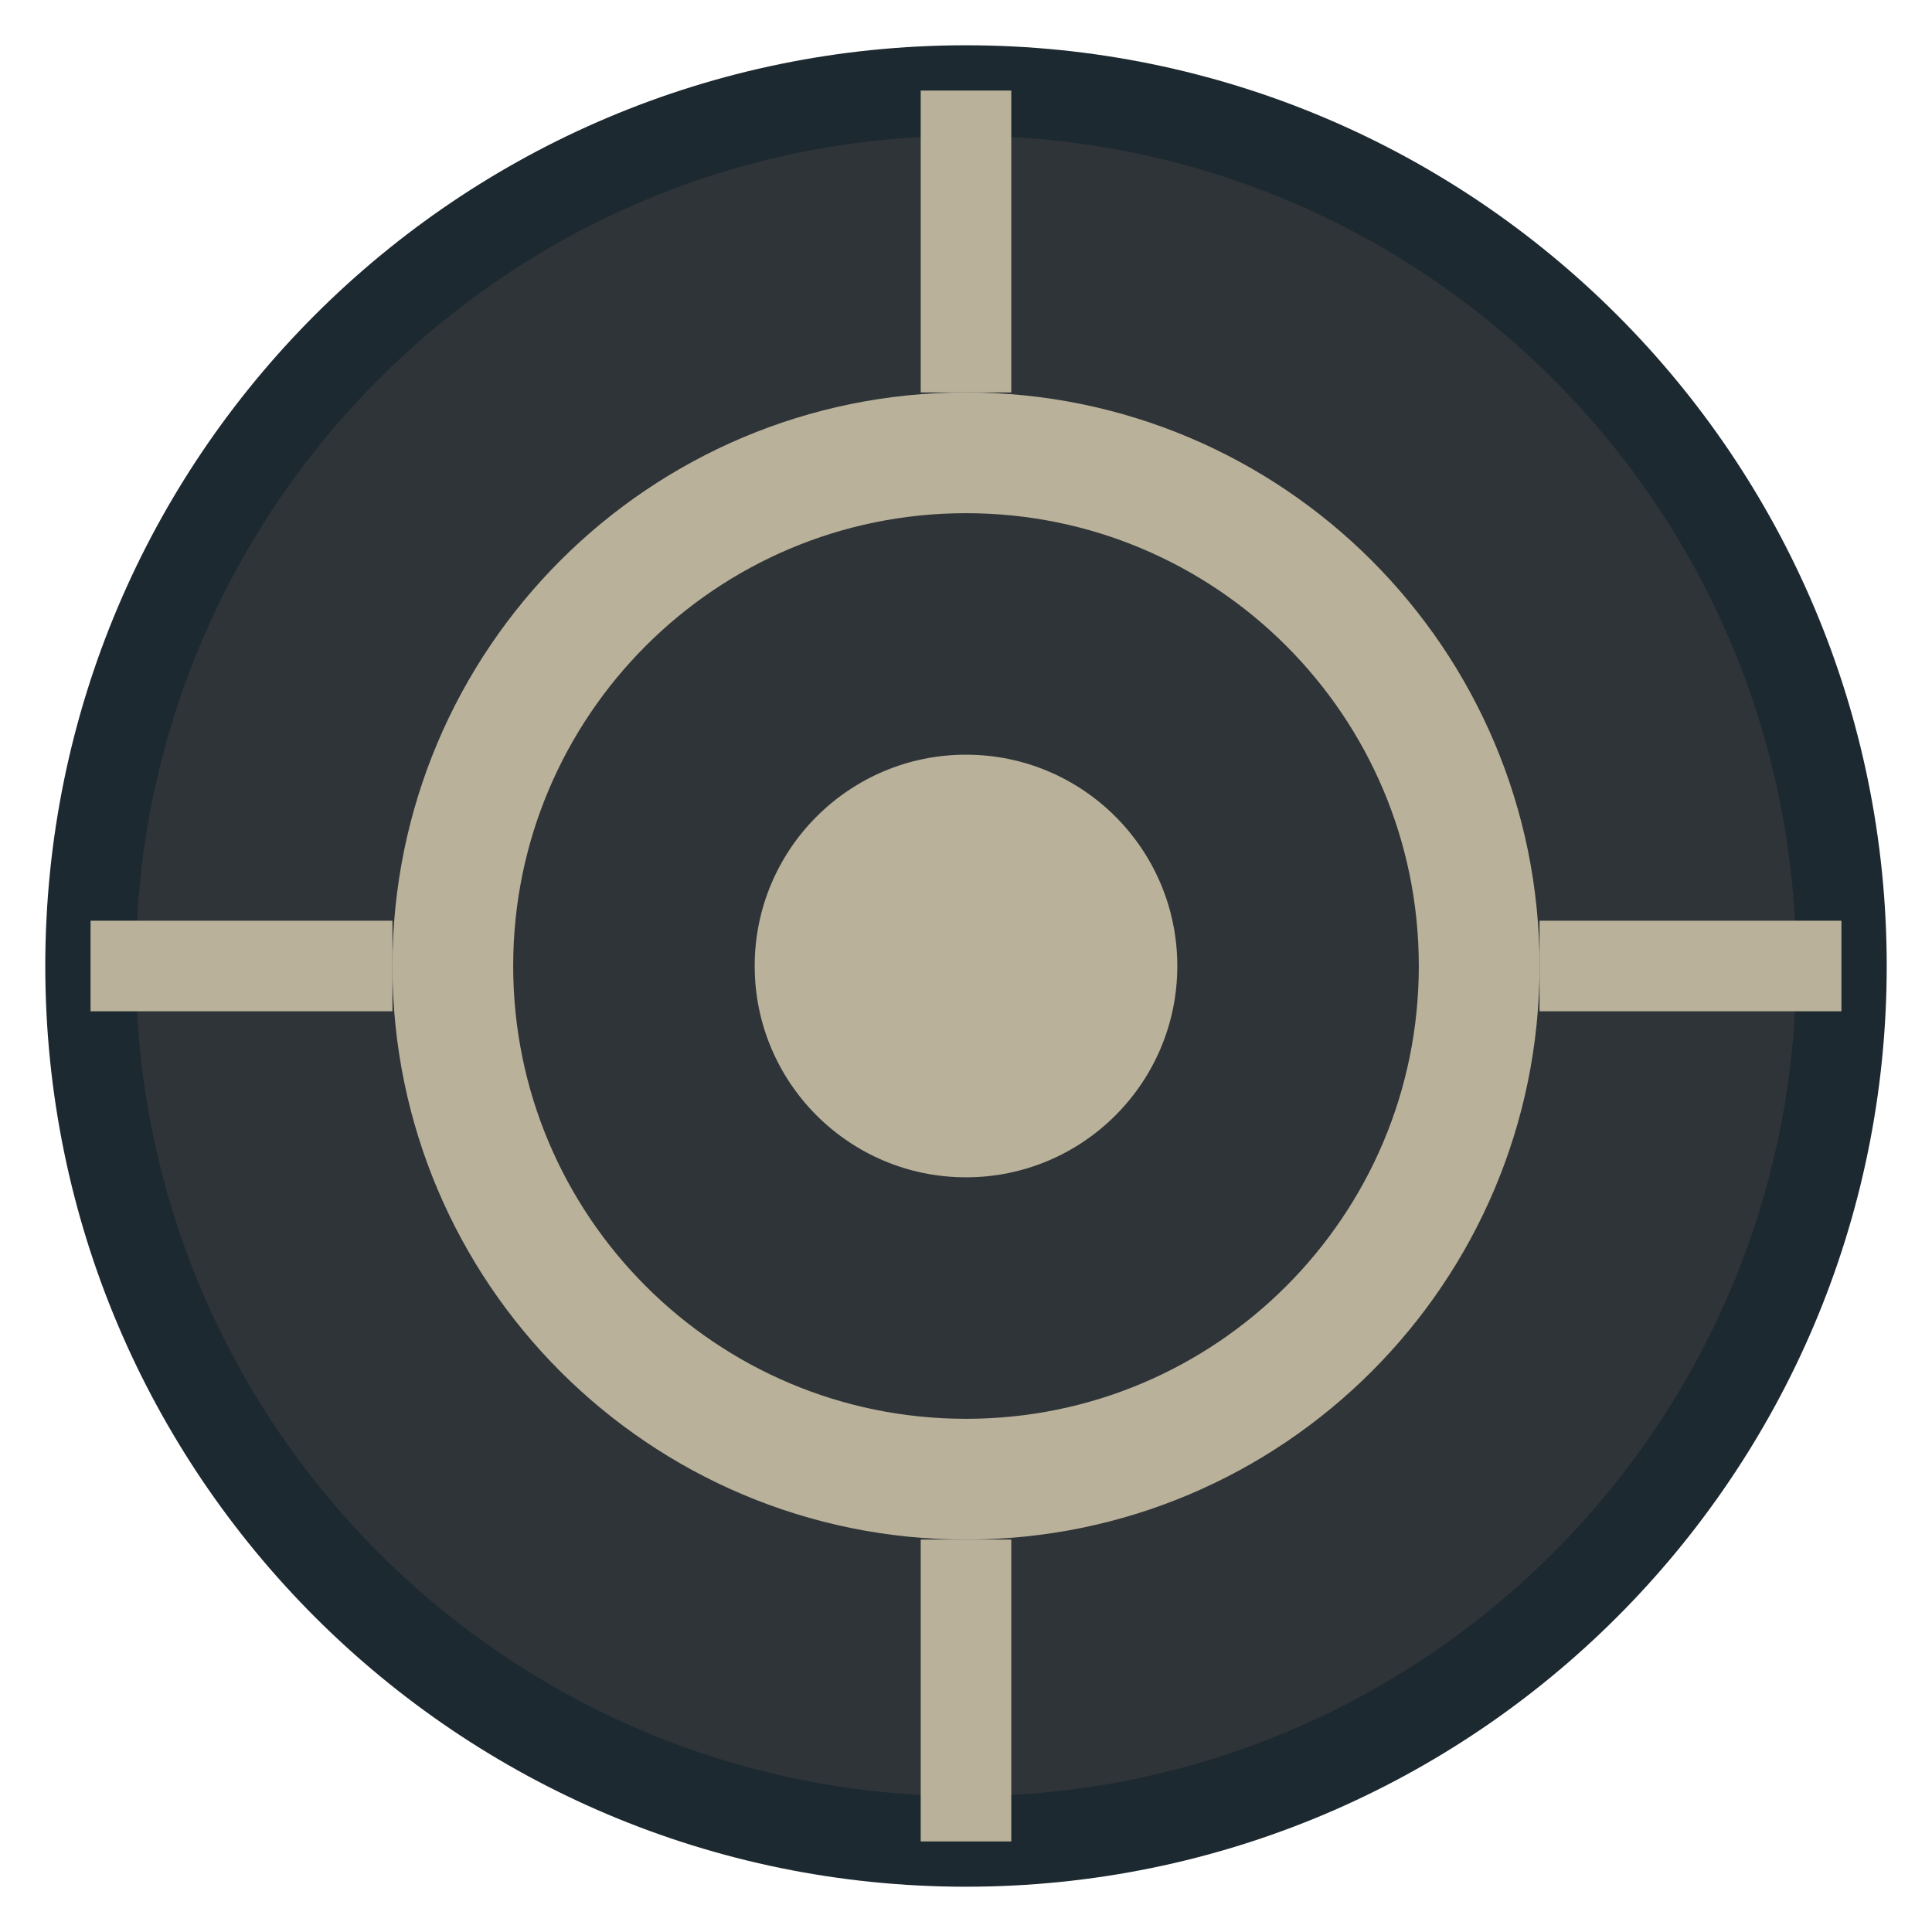
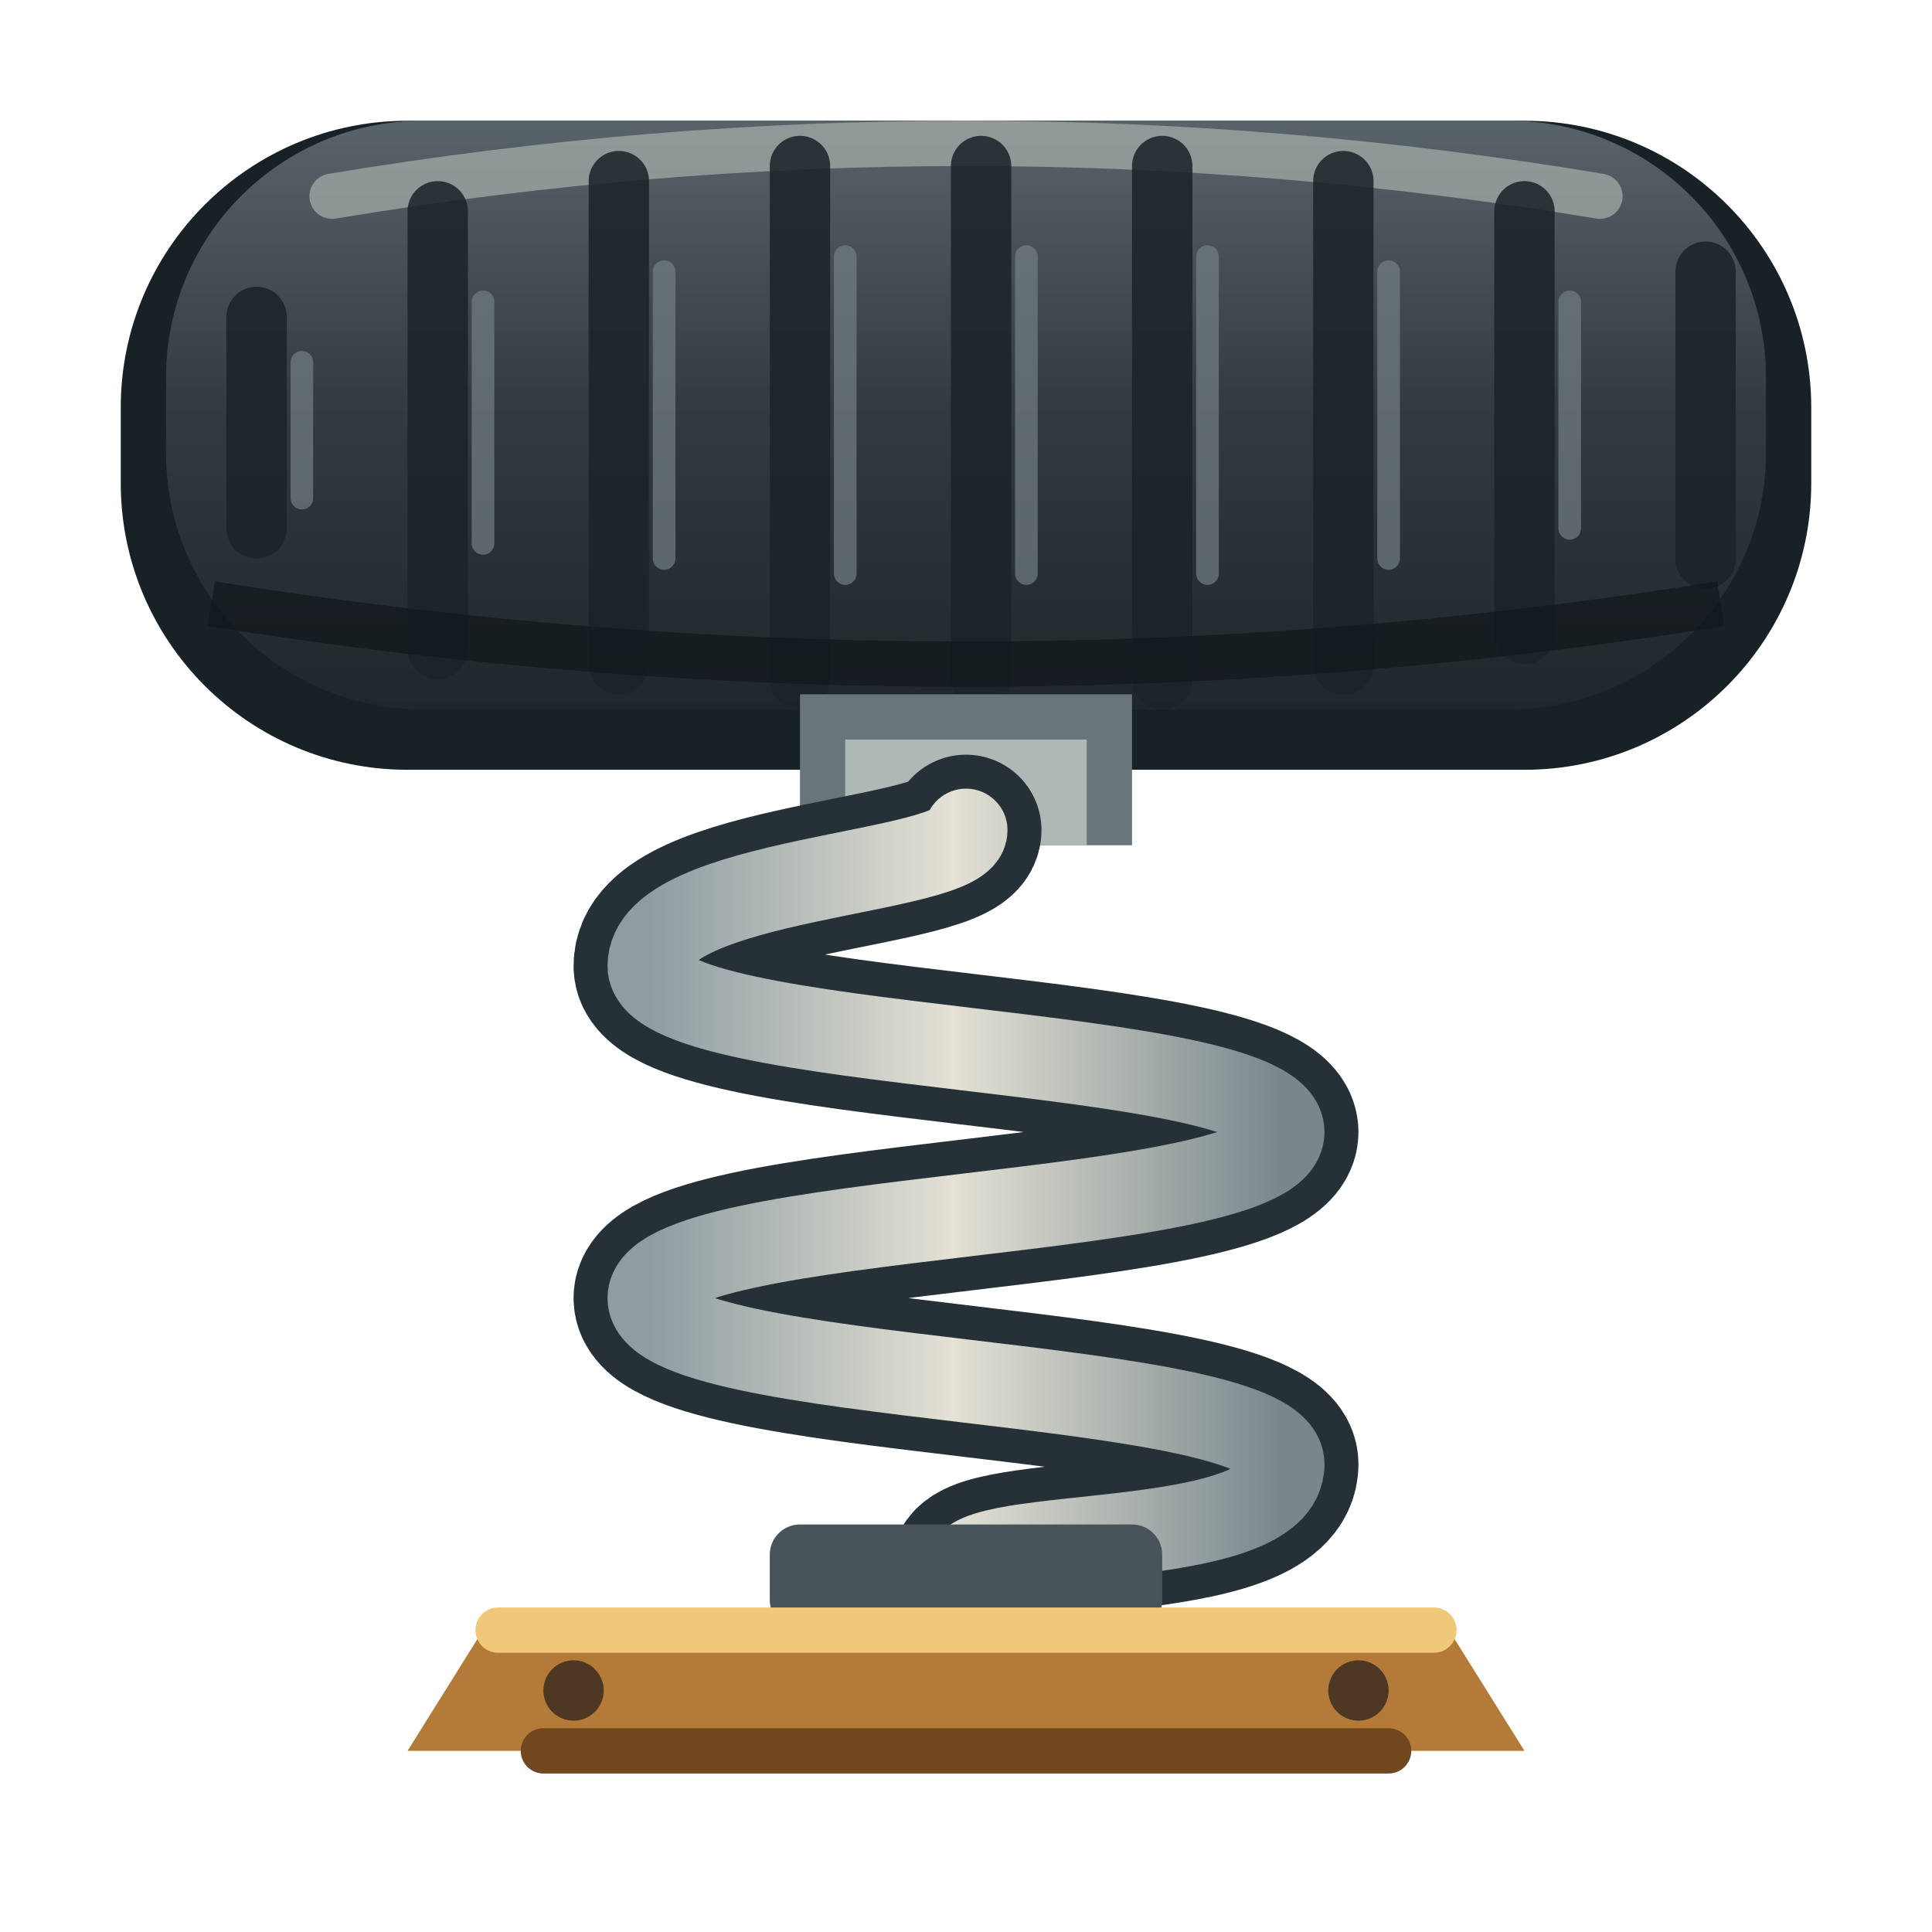
- <svg xmlns="http://www.w3.org/2000/svg" width="64" height="64" viewBox="0 0 64 64">
-   <circle cx="32" cy="32" r="29" fill="#2f3438" stroke="#1d2930" stroke-width="3" />
-   <circle cx="32" cy="32" r="17" fill="none" stroke="#b9b19a" stroke-width="4" />
-   <circle cx="32" cy="32" r="7" fill="#b9b19a" />
-   <path d="M32 3V13M32 51V61M3 32H13M51 32H61" stroke="#b9b19a" stroke-width="3" />
+ <svg xmlns="http://www.w3.org/2000/svg" width="256" height="256" viewBox="0 0 128 128">
+   <defs>
+     <linearGradient id="rubber" x1="0" y1="0" x2="0" y2="1">
+       <stop offset="0" stop-color="#59636a" />
+       <stop offset=".48" stop-color="#343b40" />
+       <stop offset="1" stop-color="#20272b" />
+     </linearGradient>
+     <linearGradient id="steel" x1="0" y1="0" x2="1" y2="0">
+       <stop offset="0" stop-color="#8e9da1" />
+       <stop offset=".48" stop-color="#e4e1d5" />
+       <stop offset="1" stop-color="#78878c" />
+     </linearGradient>
+   </defs>
+   <rect x="8" y="8" width="112" height="43" rx="19" fill="#182126" />
+   <rect x="11" y="8" width="106" height="39" rx="17" fill="url(#rubber)" />
+   <path d="M22 13 Q64 6 106 13" fill="none" stroke="#a8b0ac" stroke-width="3" stroke-linecap="round" opacity=".7" />
+   <path d="M17 21v14m12-21v29m12-31v32m12-33v34m12-34v34m12-34v34m12-33v32m12-30v28m12-24v19" fill="none" stroke="#1b2328" stroke-width="4" stroke-linecap="round" opacity=".86" />
+   <path d="M20 24v9m12-13v16m12-18v19m12-20v21m12-21v21m12-21v21m12-20v19m12-17v15" fill="none" stroke="#748087" stroke-width="1.5" stroke-linecap="round" opacity=".68" />
+   <path d="M14 40q50 8 100 0" fill="none" stroke="#11181c" stroke-width="3" opacity=".75" />
+   <path d="M53 46h22v10H53z" fill="#68757a" />
+   <path d="M56 49h16v7H56z" fill="#aeb8b4" />
+   <path d="M64 55 C64 58 43 58 43 64 S85 69 85 75 S43 80 43 86 S85 91 85 97 S64 101 64 104" fill="none" stroke="#263137" stroke-width="10" stroke-linecap="round" stroke-linejoin="round" />
+   <path d="M64 55 C64 58 43 58 43 64 S85 69 85 75 S43 80 43 86 S85 91 85 97 S64 101 64 104" fill="none" stroke="url(#steel)" stroke-width="5.5" stroke-linecap="round" stroke-linejoin="round" />
+   <rect x="51" y="101" width="26" height="7" rx="2" fill="#49545a" />
+   <path d="M32 108h64l5 8H27z" fill="#b47b38" />
+   <path d="M33 108h62" stroke="#f0c879" stroke-width="3" stroke-linecap="round" />
+   <path d="M36 116h56" stroke="#70471f" stroke-width="3" stroke-linecap="round" />
+   <circle cx="38" cy="112" r="2" fill="#4d3824" />
+   <circle cx="90" cy="112" r="2" fill="#4d3824" />
</svg>
